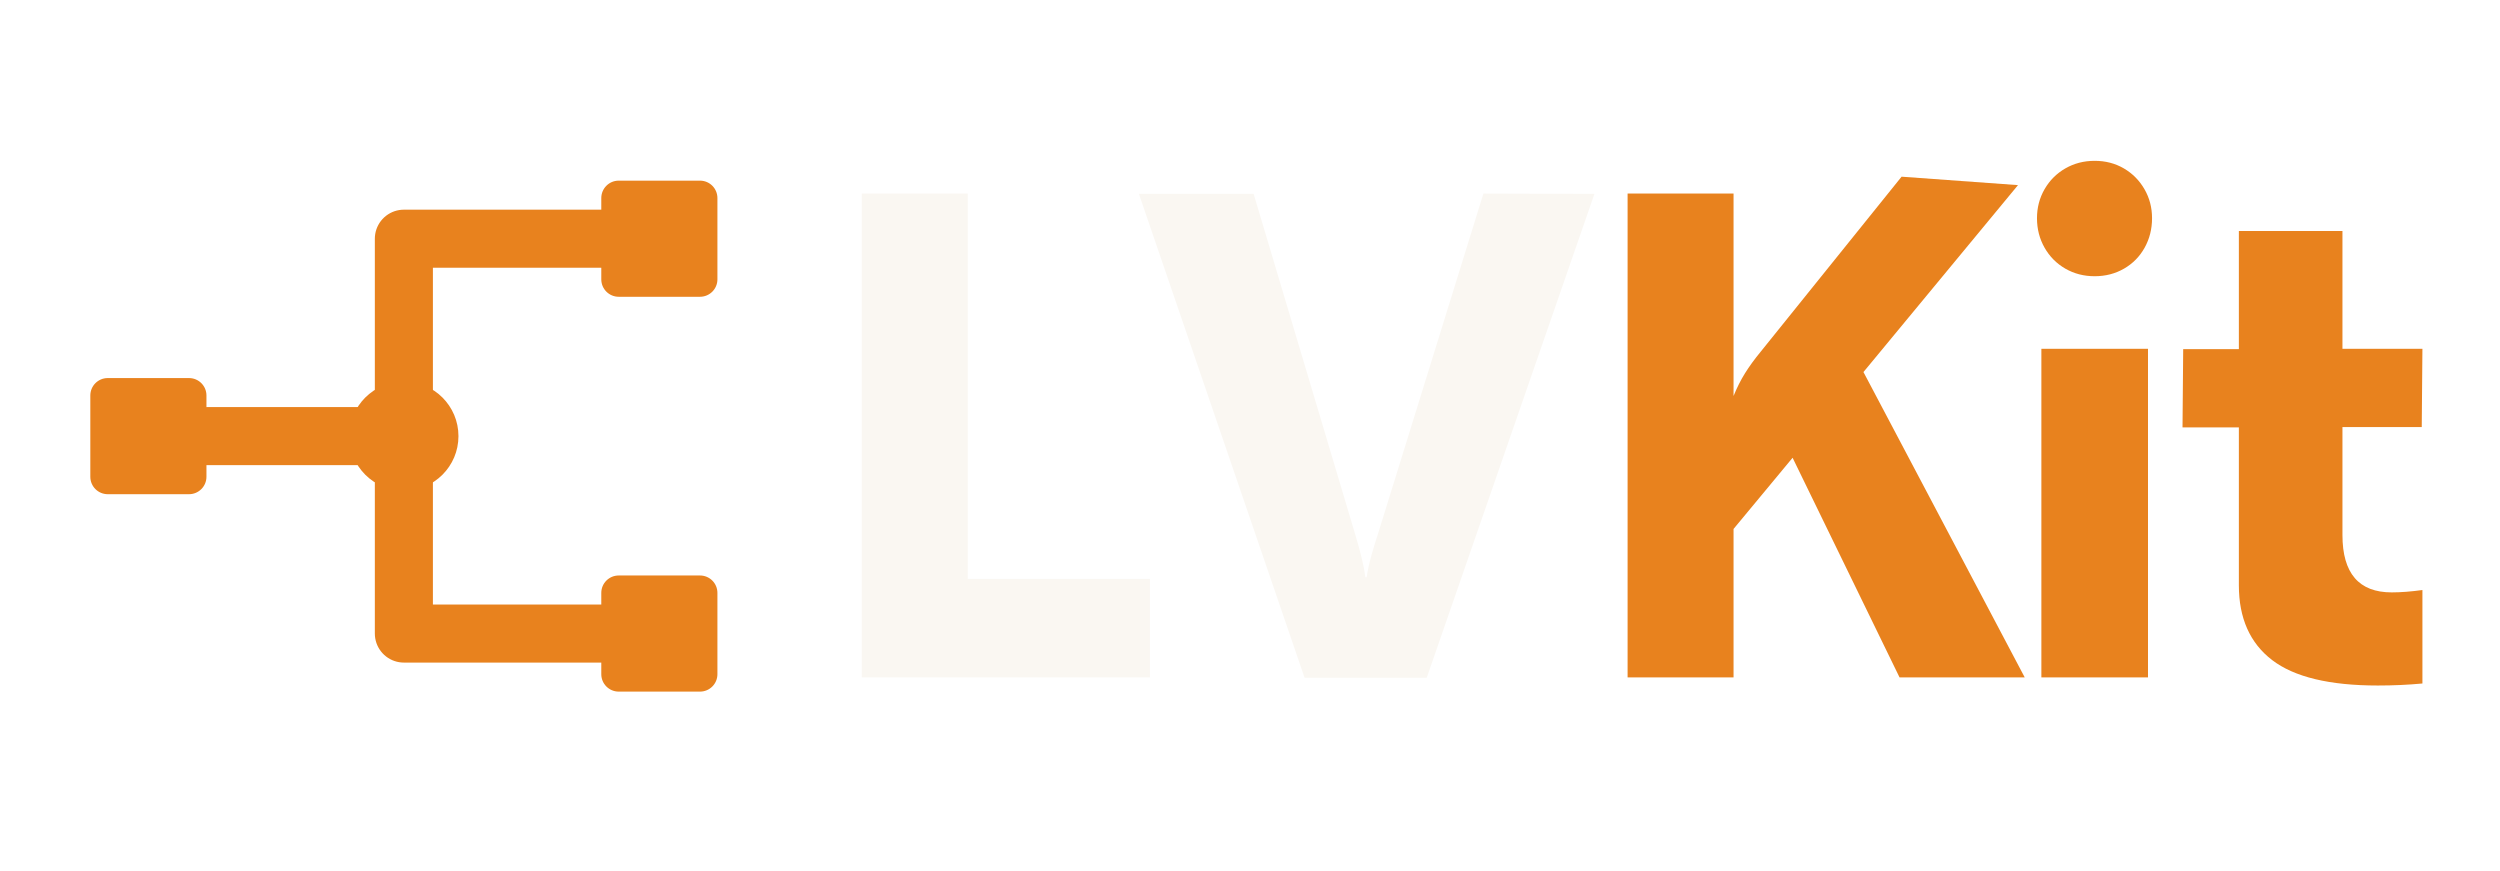
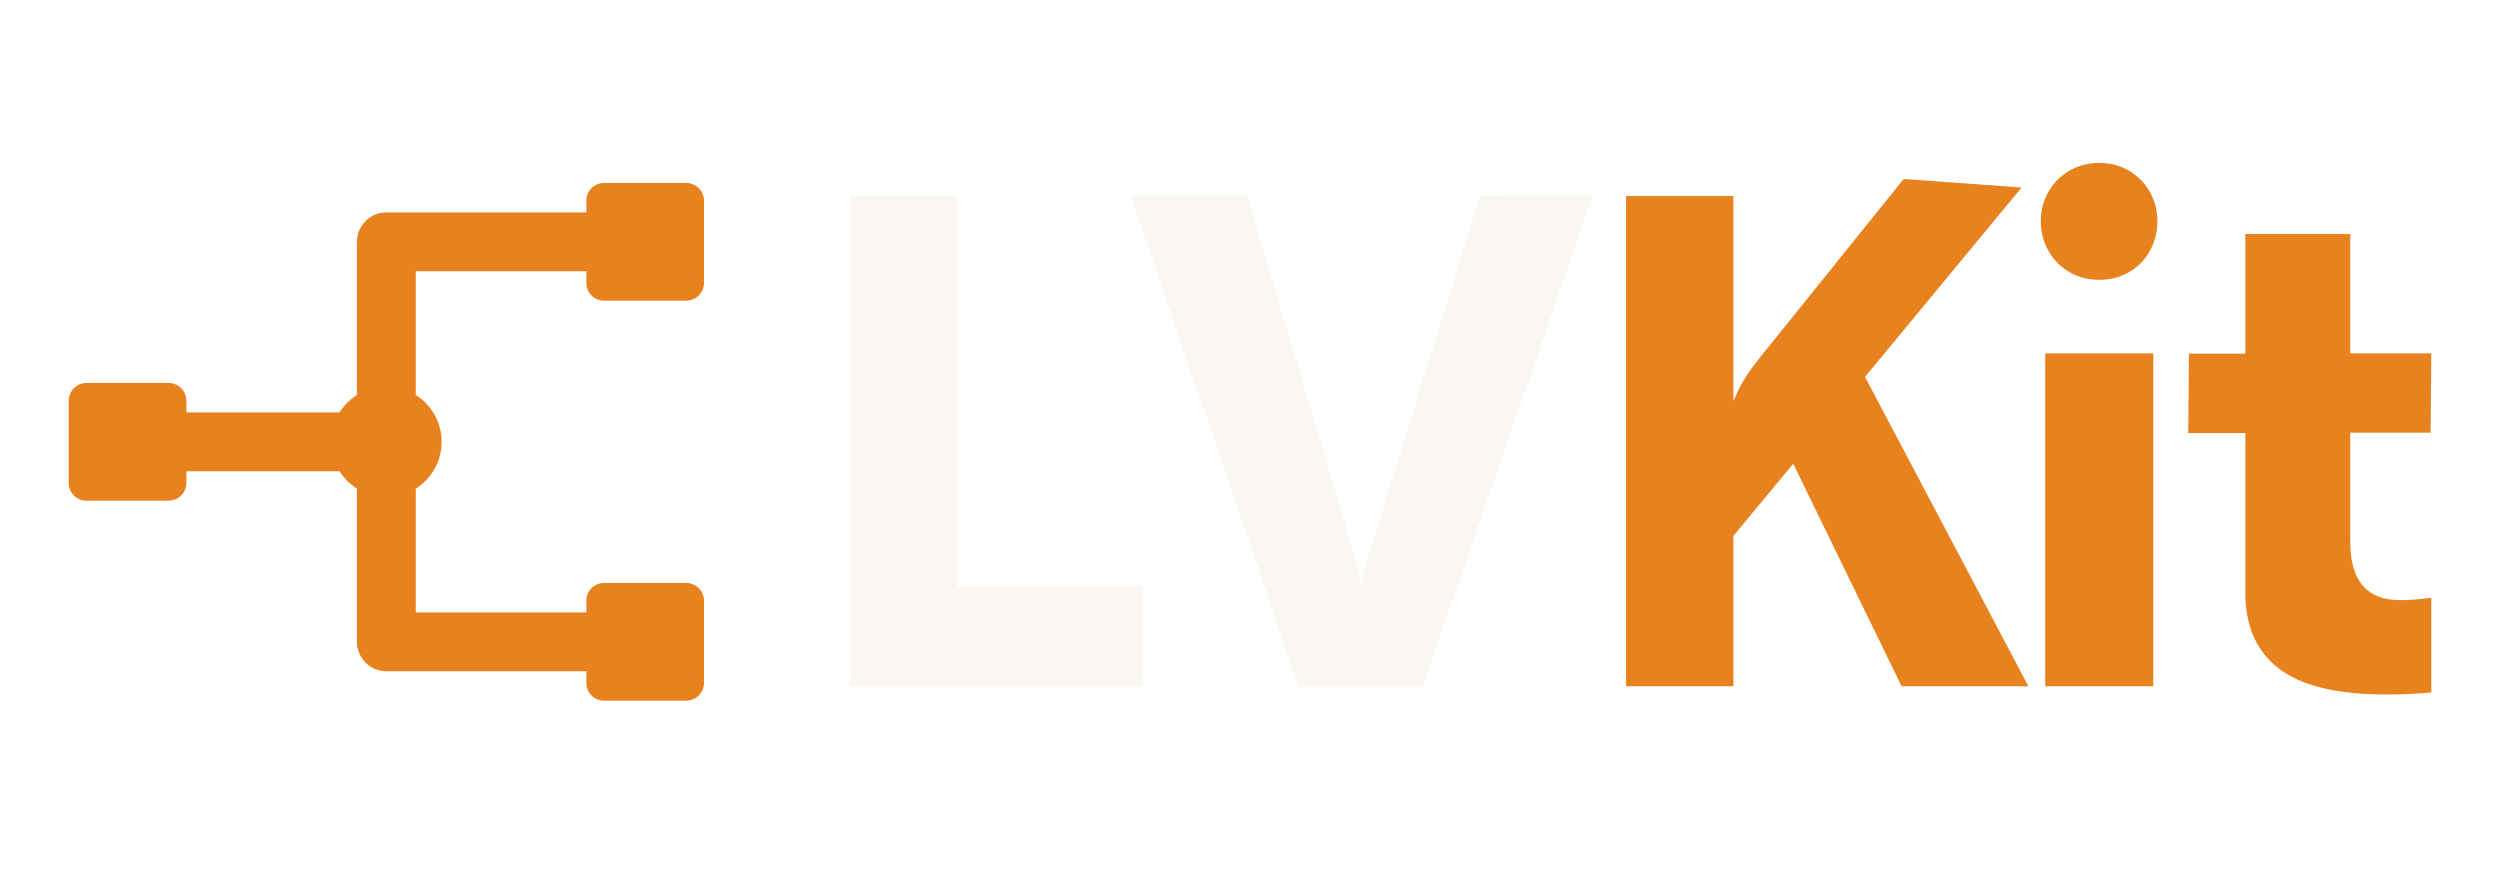
- <svg xmlns="http://www.w3.org/2000/svg" viewBox="0 0 155 54" width="155" height="54" role="img" aria-label="LVkit">
+ <svg xmlns="http://www.w3.org/2000/svg" viewBox="1.60 0 152.59 54" width="153" height="54" role="img" aria-label="LVkit">
  <g transform="translate(2,4) scale(0.72)">
    <path d="M15 32 H32 M32 32 V15 H49 M32 32 V49 H49" fill="none" stroke="#e8821e" stroke-width="5" stroke-linecap="round" stroke-linejoin="round" />
    <rect x="5" y="27" width="10" height="10" rx="1.5" fill="#e8821e" />
    <rect x="49" y="10" width="10" height="10" rx="1.5" fill="#e8821e" />
    <rect x="49" y="44" width="10" height="10" rx="1.5" fill="#e8821e" />
    <circle cx="32" cy="32" r="4.7" fill="#e8821e" />
  </g>
  <g transform="translate(50.0,42.0) scale(0.02092,-0.02092)">
    <g fill="#faf7f2">
      <path d="M164 1434H478V292H1018V0H164Z" transform="translate(0.0,0)" />
      <path d="M10 1433H350L651 424Q676 341 681 297H685Q689 325 698.5 359.5Q708 394 719 427L1031 1434L1360 1433L863 -1H501Z" transform="translate(975.3,0)" />
    </g>
    <g fill="#e8821e">
      <path d="M653 651 478 440V0H164V1434H478V834Q493 871 512.0 901.5Q531 932 559 966L976 1484L1321 1459L863 905L1341 0H970Z" transform="translate(2269.6,0)" />
      <path d="M120 1361Q120 1408 142.5 1447.0Q165 1486 204.0 1508.5Q243 1531 291 1531Q339 1531 377.5 1508.5Q416 1486 438.5 1447.0Q461 1408 461 1361Q461 1313 439.0 1273.5Q417 1234 378.0 1211.5Q339 1189 291 1189Q243 1189 204.0 1211.5Q165 1234 142.5 1273.5Q120 1313 120 1361ZM133 974H449V0H133Z" transform="translate(3526.9,0)" />
      <path d="M661 252Q701 252 752 259V-18Q688 -24 620 -24Q405 -24 306.5 51.5Q208 127 208 273V741H41L43 973H208V1323H515V974H752L750 742H515V422Q515 252 661 252Z" transform="translate(4037.2,0)" />
    </g>
  </g>
</svg>
